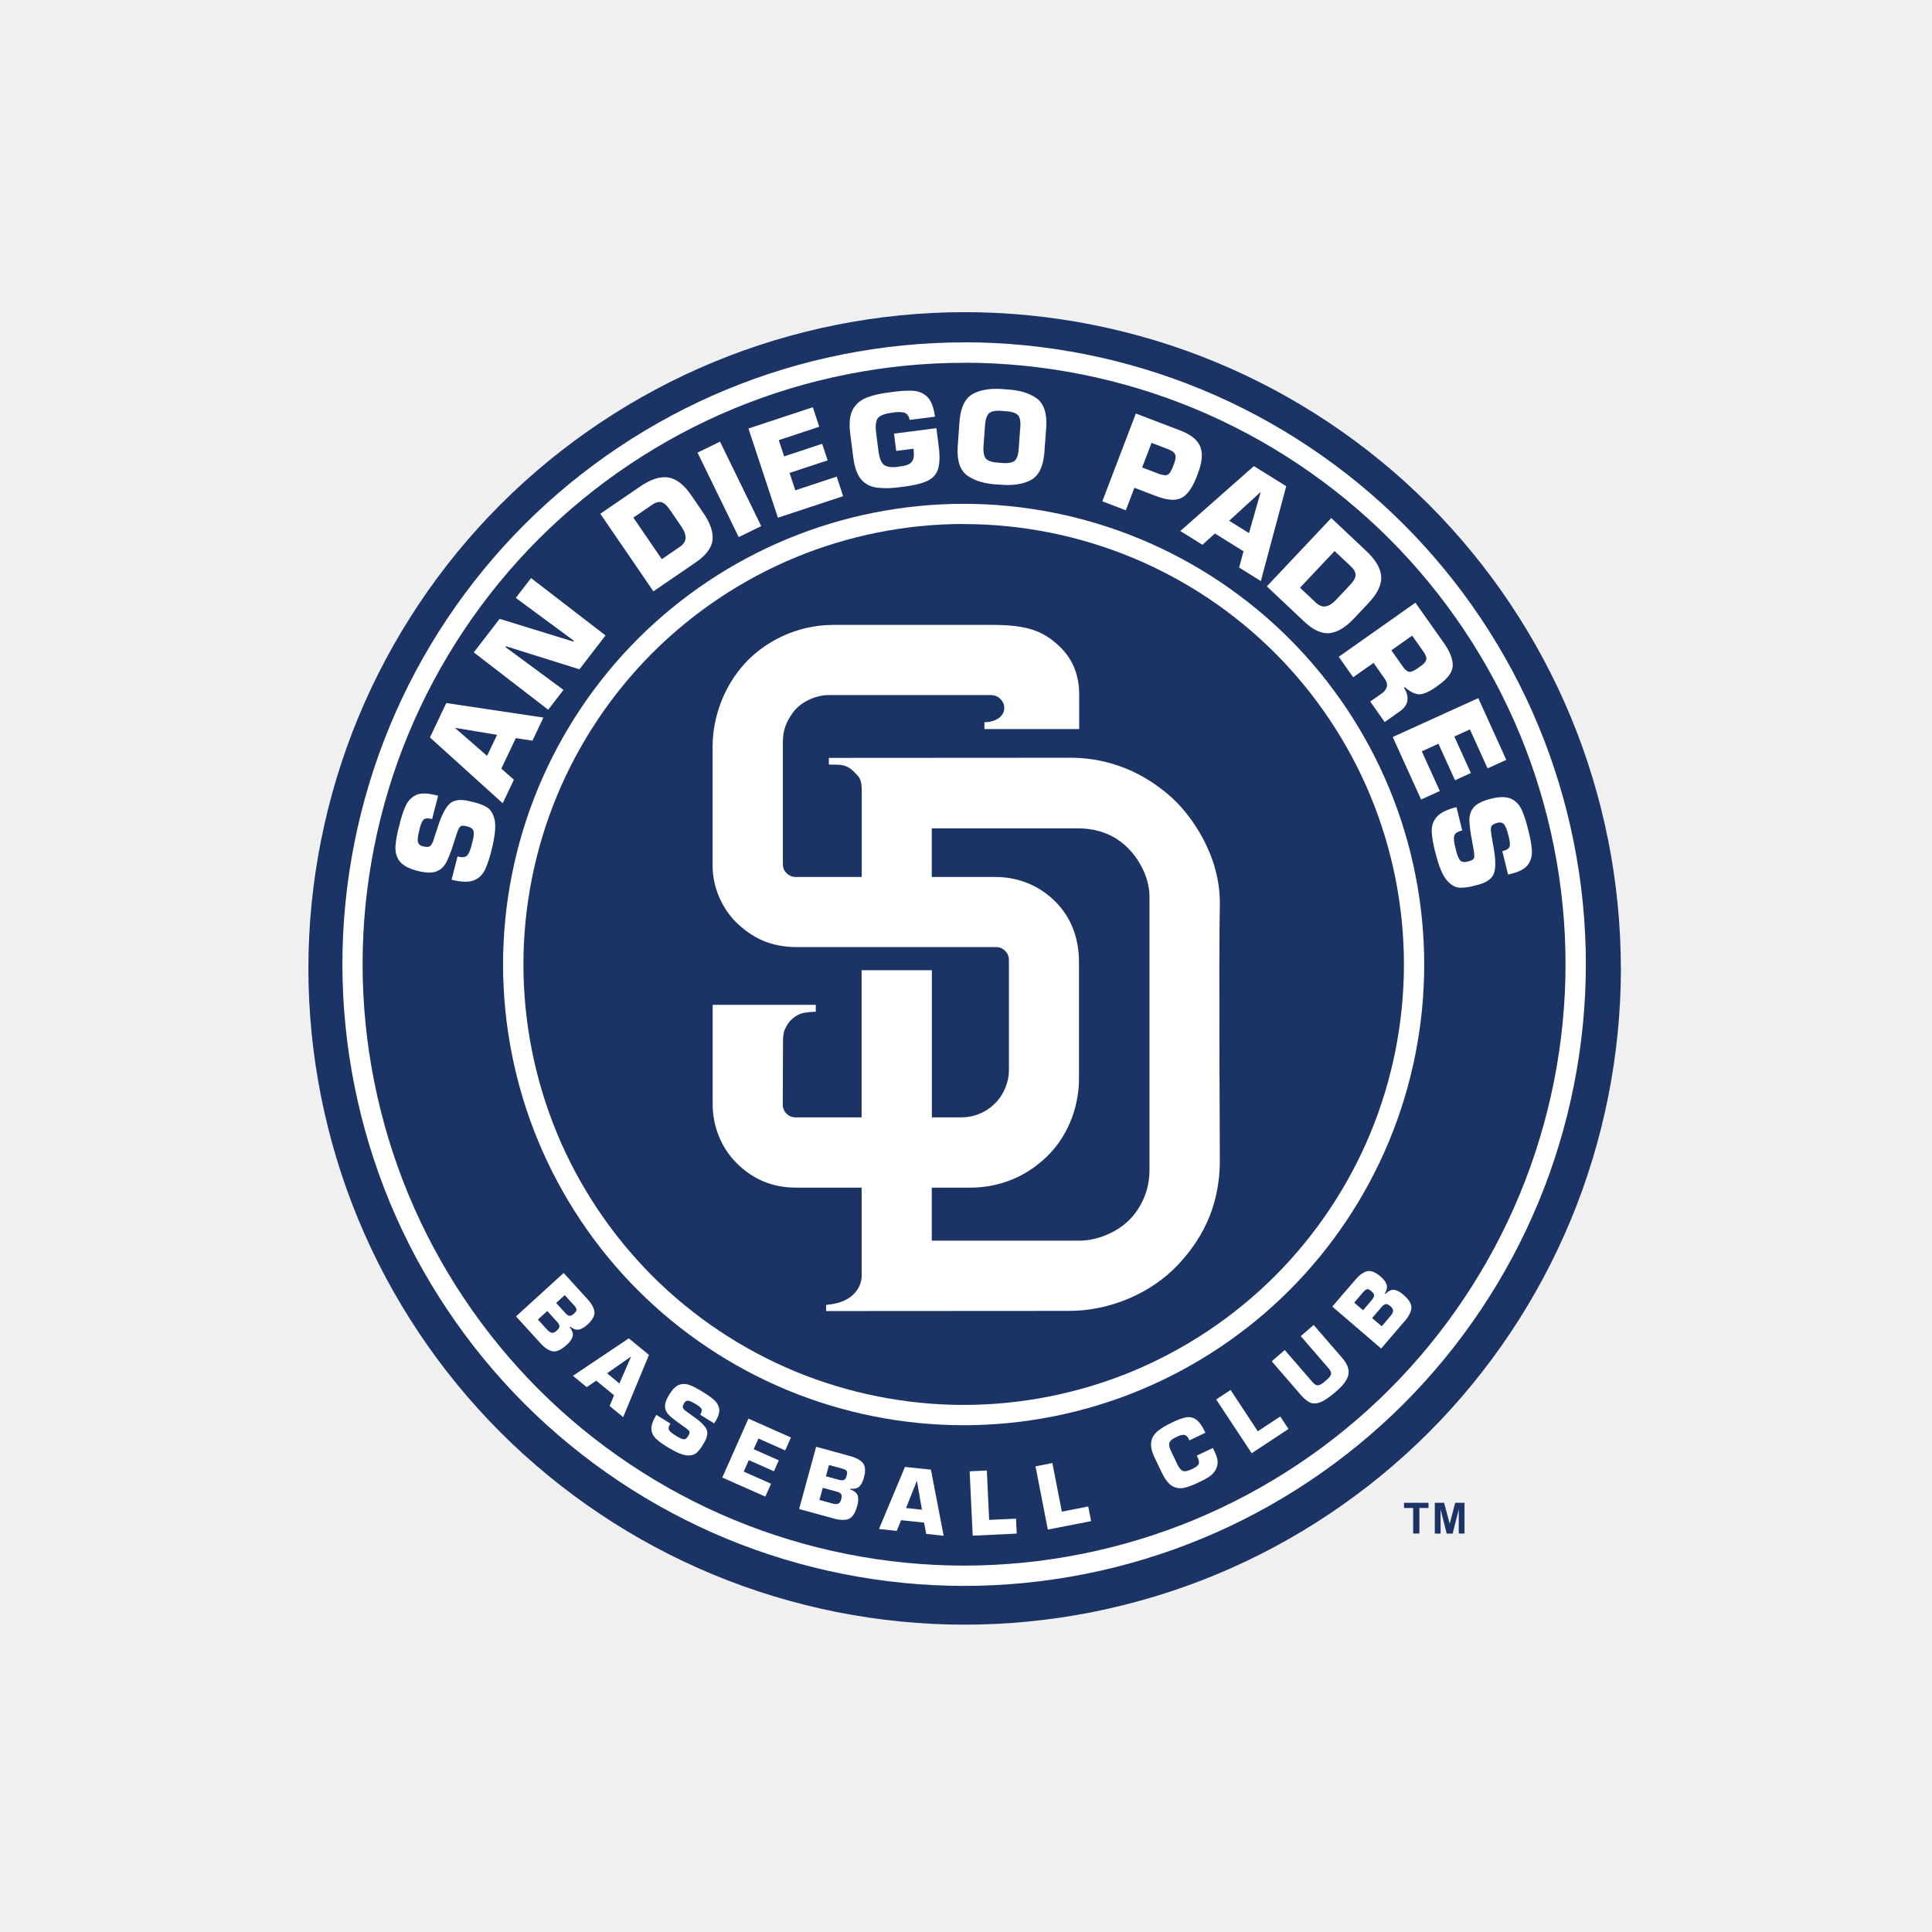
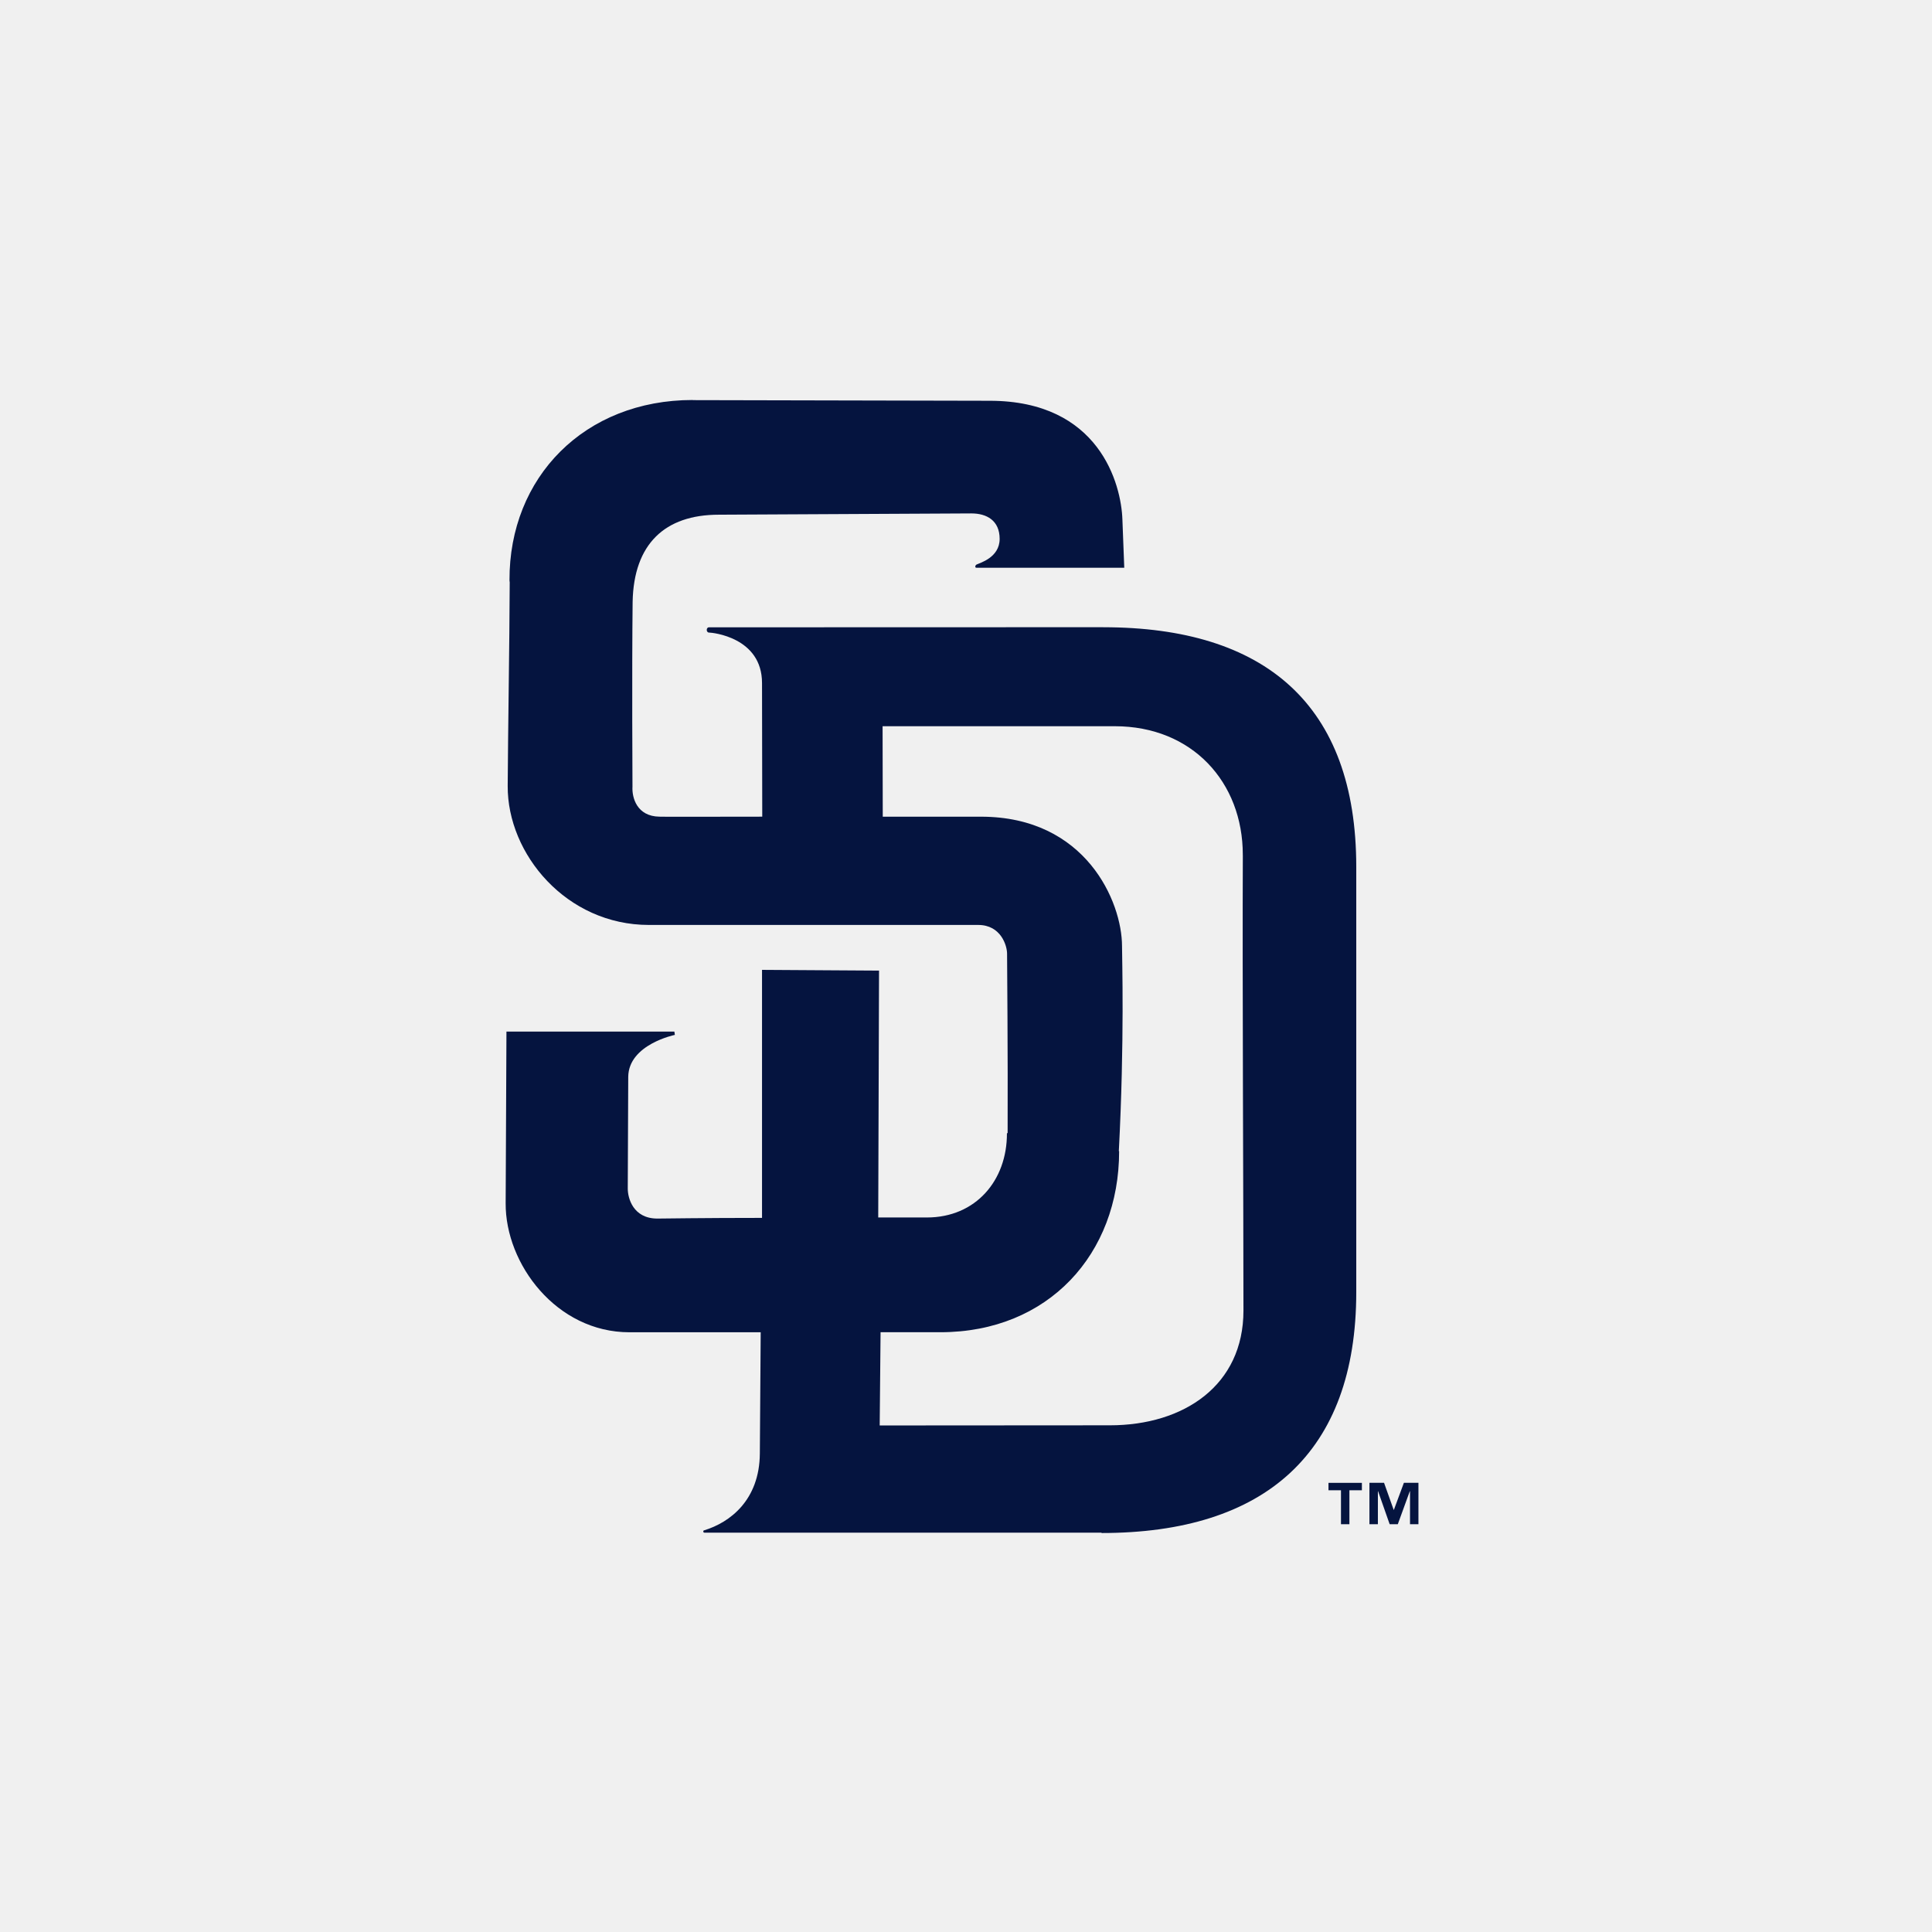
<svg xmlns="http://www.w3.org/2000/svg" width="512" height="512" viewBox="0 0 512 512">
-   <g fill="none" fill-rule="evenodd">
-     <path d="M429.555 256.64c0 22.763-4.525 45.522-13.237 66.554-8.712 21.032-21.6 40.325-37.7 56.42-16.095 16.1-35.388 28.99-56.42 37.7-21.032 8.714-43.79 13.24-66.558 13.24-22.763 0-45.52-4.526-66.55-13.24-21.037-8.71-40.325-21.6-56.424-37.7-16.1-16.095-28.99-35.388-37.7-56.42-8.713-21.032-13.24-43.79-13.24-66.554 0-22.767 4.527-45.523 13.24-66.554 8.71-21.032 21.6-40.325 37.7-56.424 16.1-16.1 35.387-28.99 56.423-37.7 21.03-8.712 43.78-13.238 66.55-13.238s45.52 4.526 66.55 13.238c21.03 8.71 40.32 21.6 56.42 37.7s28.99 35.392 37.7 56.424c8.71 21.03 13.23 43.787 13.23 66.554z" fill="#1C3465" />
-     <path d="M374.507 406.402v-6.772h-2.42v-1.375h6.48v1.375h-2.416v6.772h-1.64z" fill="#1C3465" />
-     <path d="M380.242 406.402v-8.147h2.463l1.478 5.556 1.463-5.55h2.466v8.15h-1.526V400l-1.62 6.416h-1.58L381.772 400v6.414h-1.53z" fill="#1C3465" />
-     <path d="M255.39 133.52c-15.988 0-31.964 3.173-46.73 9.296-14.772 6.12-28.306 15.166-39.607 26.47-11.304 11.305-20.344 24.847-26.458 39.614-6.115 14.767-9.28 30.728-9.277 46.708 0 15.98 3.162 31.94 9.277 46.708 6.114 14.767 15.154 28.31 26.458 39.614 11.3 11.304 24.835 20.356 39.606 26.474 14.76 6.12 30.74 9.293 46.73 9.293 15.99 0 31.95-3.174 46.72-9.293l.08-.04c14.74-6.118 28.24-15.154 39.52-26.438 11.3-11.305 20.34-24.847 26.45-39.614 6.11-14.767 9.28-30.727 9.27-46.708 0-15.98-3.16-31.94-9.276-46.708-6.11-14.767-15.15-28.31-26.453-39.613-11.302-11.305-24.84-20.352-39.603-26.47l-.15-.06c-14.727-6.08-30.64-9.237-46.573-9.237v.004zm0 5.363c15.27 0 30.547 3.04 44.654 8.886 14.11 5.84 27.055 14.49 37.854 25.3 10.794 10.8 19.447 23.75 25.285 37.86 5.846 14.11 8.877 29.39 8.873 44.67 0 15.27-3.027 30.56-8.873 44.67-5.838 14.11-14.494 27.06-25.293 37.87-10.8 10.8-23.743 19.45-37.854 25.3-14.107 5.84-29.384 8.88-44.653 8.88-15.273 0-30.55-3.04-44.657-8.88-14.107-5.85-27.064-14.5-37.862-25.3l-.103-.11c-10.68-10.73-19.27-23.56-25.09-37.54l-.09-.23c-5.84-14.116-8.87-29.397-8.87-44.67 0-15.278 3.03-30.56 8.88-44.67 5.845-14.118 14.5-27.07 25.296-37.87 10.8-10.806 23.756-19.458 37.863-25.3 14.104-5.85 29.38-8.89 44.654-8.89l.01.002z" fill="#FFF" />
-     <path d="M255.493 90.736c-21.57 0-43.123 4.29-63.052 12.542-19.92 8.257-38.19 20.463-53.45 35.72-15.25 15.253-27.46 33.518-35.71 53.45-8.25 19.93-12.54 41.484-12.54 63.057 0 21.574 4.29 43.135 12.54 63.07 8.26 19.928 20.47 38.197 35.72 53.45 15.26 15.253 33.53 27.46 53.45 35.714 19.93 8.25 41.49 12.54 63.06 12.54s43.12-4.29 63.04-12.55c19.88-8.23 38.1-20.4 53.33-35.59l.125-.13c15.253-15.26 27.467-33.52 35.72-53.45 8.257-19.94 12.54-41.5 12.54-63.07 0-21.58-4.284-43.13-12.54-63.06-8.254-19.936-20.47-38.2-35.72-53.45-15.254-15.26-33.523-27.467-53.45-35.72-19.927-8.257-41.473-12.546-63.043-12.546zm0 5.388c20.862 0 41.732 4.158 61.005 12.142 19.273 7.984 36.953 19.8 51.705 34.546 14.747 14.75 26.57 32.443 34.553 51.716 7.98 19.27 12.13 40.12 12.13 60.977 0 20.855-4.15 41.716-12.13 60.986l-.05.12c-7.98 19.23-19.784 36.88-34.503 51.6-14.752 14.75-32.432 26.56-51.705 34.55-19.273 7.99-40.143 12.14-61.005 12.14-20.86 0-41.727-4.15-61-12.13-19.277-7.982-36.965-19.792-51.717-34.543-14.75-14.75-26.573-32.442-34.554-51.715-7.98-19.27-12.133-40.13-12.133-60.987 0-20.826 4.13-41.644 12.09-60.89l.04-.087c7.98-19.27 19.8-36.965 34.55-51.716 14.75-14.747 32.44-26.56 51.71-34.546 19.27-7.985 40.14-12.143 61-12.143z" fill="#FFF" />
-     <path d="M220.797 165.926c-9.62 0-18.08 4.447-23.336 10.273-5.25 5.82-8.3 13.79-8.3 21.71v31.52c0 6.09 2.84 11.71 6.56 15.16 3.72 3.45 8.26 6.08 15.51 6.09h52.82c1.037 0 2.056.52 2.69 1.24.64.72.947 1.58.947 2.36v29.34c0 3.14-1.312 6.24-3.12 8.31-1.806 2.07-5.03 4.5-9.924 4.5h-8.004v-39h-17.99v39h-17.83c-1.14 0-1.987-.45-2.663-1.12-.674-.68-1.03-1.65-1.03-2.58 0-1.2.067-17.12.067-17.12s0-1.85.487-2.86c.405-.837.82-1.7 1.45-2.375.777-.825 1.72-1.536 2.77-1.96 1.24-.5 3.976-.61 3.976-.61v-1.196h-26.7v26.11c0 4.99 1.806 10.84 6.225 15.27 4.42 4.43 9.664 6.43 15.43 6.43h17.83v23.68c0 1.75-.702 3.614-2.29 5.164-1.59 1.554-3.57 2.15-4.464 2.372-.89.223-1.07.26-2.665.47v1.02l64.12-.04c10.52 0 21.42-4.496 28.567-12.097 5.537-5.897 11.02-14.42 11.02-27.37 0-6.98-.285-53.45 0-67.8.256-13.056-7.7-23.8-12.736-28.31-5.03-4.51-13.85-10.383-26.56-10.383-6.653 0-63.686.04-63.686.04v1.138s1.47.05 1.98.04c2.206.04 3.558.854 4.787 2.167 1.23 1.31 1.95 1.73 1.95 5.16v23.054h-17.83c-1.237 0-2.15-.56-2.807-1.306-.657-.744-.89-1.483-.89-2.56V196.6c0-3.49 1.15-5.873 2.94-8.225 1.78-2.35 5.63-4.488 9.54-4.488h42.8c1.12 0 2.07.297 2.87 1.11.8.81 1.14 1.59 1.14 2.488s-.187 2.04-1.638 3.13c-1.645 1.11-3.614 1.08-3.614 1.08v1.206h24.483v-8.88c0-4.932-1.59-9.31-5.484-12.84-3.89-3.523-7.756-5.262-17.13-5.262h-42.23l-.018-.004zm25.823 53.286h39.016c5.826 0 10.49 2.067 13.9 5.72 3.416 3.655 5.397 8.442 5.397 12.557v72.78c0 5.01-2.103 9.97-5.514 13.32-3.42 3.35-8.6 5.51-13.42 5.51h-39.38v-14.67h10.39c6.27 0 13.66-1.86 20.12-8.07 6.46-6.22 8.5-14.49 8.5-20.39v-31.03c0-6.36-2.11-11.77-6.28-15.898s-9.68-6.317-15.45-6.317h-17.28v-13.52z" stroke="#FFF" stroke-width=".625" fill="#FFF" />
-     <path d="M115.017 222.22c-.24.85-.537 1.47-.885 1.858-.348.39-.988.47-1.913.233-.7-.11-1.16-.43-1.39-.97-.24-.53-.14-1.64.29-3.31.27-1.29.61-2.18 1.02-2.69.4-.5 1.19-.59 2.38-.28l1.58-6.17-1-.25c-2.19-.53-3.878-.48-5.067.158-1.185.64-2.08 1.668-2.677 3.083-.6 1.417-1.105 3.017-1.52 4.81-.577 2.1-.92 3.947-1.024 5.54-.104 1.59.265 2.93 1.11 4.023.842 1.085 2.4 1.93 4.663 2.52 2.26.57 3.98.616 5.16.126 1.18-.486 2.08-1.395 2.71-2.73.63-1.333 1.245-2.98 1.846-4.95l.46-1.387c.424-1.45.8-2.36 1.14-2.72.33-.36.994-.388 1.975-.08.988.23 1.537.68 1.648 1.354.112.672-.04 1.75-.458 3.233-.356 1.56-.78 2.59-1.265 3.095-.49.5-1.34.583-2.544.243l-1.584 6.176c2.593.657 4.57.704 5.933.155 1.36-.558 2.37-1.56 3.02-3.02.66-1.46 1.225-3.23 1.707-5.3.865-3.48 1.114-6.054.742-7.73-.374-1.67-1.117-2.814-2.236-3.42-1.12-.605-2.363-1.05-3.735-1.33-2.654-.766-4.59-.63-5.81.4-1.22 1.03-2.354 3.27-3.42 6.72l-.88 2.62z" fill="#FFF" />
-     <path d="M136.678 195.615l4.423.668 2.91-6.118-25.74-3.85-4.33 9.118 19.28 17.435 2.97-6.237-3.34-2.94 3.84-8.07zm-4.95-.88l-2.65 5.58-8.448-7.364.04-.05 11.07 1.84h-.01z" fill="#FFF" />
-     <path d="M133.954 171.492l.162-.213 19.443 6.09 6.91-8.97-19.73-15.2-4.05 5.25 15.39 11.36-.16.21-19.51-6.02-6.85 8.89 19.72 15.2 4.05-5.26-15.39-11.356z" fill="#FFF" />
-     <path d="M173.164 156.706l11.155-7.63c2.82-1.92 4.33-3.948 4.52-6.074.19-2.13-.69-4.58-2.65-7.356l-2.94-4.3c-1.96-2.898-4.03-4.502-6.22-4.82-2.19-.31-4.69.523-7.52 2.503l-10.42 7.12 14.06 20.55zm-5.316-19.534l4.798-3.28c.93-.685 1.77-.96 2.514-.83.75.13 1.562.845 2.447 2.145l2.94 4.3c.764 1.088 1.14 2.084 1.135 2.993 0 .91-.506 1.71-1.502 2.407l-4.794 3.28-7.538-11.015z" fill="#FFF" />
-     <path d="M190.825 117.04l-5.97 2.914 10.914 22.38 5.96-2.91-10.92-22.383z" fill="#FFF" />
-     <path d="M206.362 116.646l10.748-3.554-1.708-5.17-17.056 5.637 7.815 23.64 17.28-5.71-1.71-5.18-10.97 3.63-1.52-4.61 10.09-3.33-1.45-4.39-10.08 3.335-1.42-4.32z" fill="#FFF" />
-     <path d="M247.782 110.432c-.348-2.56-1.055-4.344-2.127-5.344-1.067-.996-2.438-1.514-4.106-1.55-1.67-.04-3.58.104-5.72.432-2.43.272-4.49.747-6.18 1.42-1.69.675-2.92 1.746-3.69 3.224-.77 1.474-.98 3.557-.65 6.245l.82 6.38c.34 2.63 1.03 4.57 2.08 5.8 1.05 1.23 2.47 1.97 4.26 2.2 1.8.23 3.99.17 6.572-.2 2.916-.34 5.14-.867 6.667-1.57 1.526-.704 2.503-1.81 2.93-3.317.426-1.5.45-3.624.07-6.367l-.557-4.313-11.23 1.446.59 4.577 4.548-.582c.25 1.67.104 2.83-.43 3.486-.533.66-1.63 1.07-3.28 1.245-1.692.29-2.977.19-3.854-.295-.875-.483-1.44-1.79-1.71-3.91l-.51-4.013c-.317-1.96-.26-3.396.173-4.305.43-.903 1.787-1.492 4.07-1.76 1.023-.19 1.976-.21 2.854-.07.875.14 1.45.806 1.71 1.99l6.687-.86z" fill="#FFF" />
-     <path d="M264.592 128.405c3.412.348 6.21 0 8.392-1.08 2.178-1.066 3.435-3.462 3.767-7.18l.52-7.02c.22-3.732-.68-6.286-2.68-7.66-2-1.377-4.71-2.14-8.14-2.294-3.41-.34-6.2 0-8.38 1.08-2.18 1.07-3.44 3.47-3.77 7.19l-.51 7.02c-.213 3.73.68 6.29 2.68 7.66 2.005 1.38 4.716 2.14 8.143 2.3zm.427-5.763c-1.7-.06-2.89-.364-3.55-.91-.66-.54-.94-1.71-.83-3.505l.41-5.597c.15-1.775.6-2.882 1.33-3.32.73-.435 1.95-.562 3.63-.376 1.71.063 2.9.368 3.58.91.68.54.94 1.7.79 3.474l-.41 5.593c-.118 1.8-.55 2.92-1.3 3.36-.756.44-1.977.57-3.67.38z" fill="#FFF" />
-     <path d="M298.352 135.223l2.277-5.957 5.49 2.1c3.14 1.248 5.52 1.418 7.13.51 1.61-.914 2.99-3 4.15-6.258 1.18-3.004 1.41-5.415.69-7.233-.72-1.818-2.51-3.26-5.38-4.328l-11.7-4.467-8.88 23.262 6.2 2.37zm4.336-11.352l2.486-6.51 4.25 1.63c1.185.43 1.865.95 2.047 1.55.19.6.04 1.49-.45 2.65-.51 1.47-1.03 2.33-1.54 2.6-.5.27-1.35.18-2.54-.28l-4.25-1.62z" fill="#FFF" />
-     <path d="M329.546 146.085l-1.162 4.316 5.75 3.59 6.728-25.14-8.57-5.33-19.497 17.2 5.86 3.65 3.31-2.99 7.58 4.72zm1.435-4.818l-5.24-3.265 8.27-7.566.06.04-3.08 10.795z" fill="#FFF" />
-     <path d="M335.72 155.385l9.83 9.27c2.482 2.347 4.783 3.39 6.905 3.126 2.12-.26 4.328-1.65 6.617-4.15l3.577-3.79c2.4-2.53 3.53-4.89 3.38-7.1-.16-2.19-1.51-4.46-4.05-6.81l-9.18-8.65-17.08 18.12zm17.95-9.36l4.228 3.985c.866.767 1.316 1.526 1.348 2.284.04.755-.49 1.704-1.573 2.842l-3.577 3.795c-.898.98-1.795 1.56-2.684 1.75-.89.19-1.78-.13-2.672-.95l-4.225-3.98 9.154-9.71z" fill="#FFF" />
-     <path d="M368.724 172.338l5.506-3.885 2.97 4.2c.63.867.892 1.583.78 2.144-.113.557-.623 1.146-1.528 1.76-1.103.852-1.98 1.347-2.63 1.477-.647.126-1.358-.368-2.133-1.494l-2.97-4.202zm-13.948 1.716l3.83 5.427 5.4-3.81 2.963 4.21c.56.82.73 1.57.52 2.24-.21.68-.71 1.28-1.51 1.79l-2.85 2.01 3.83 5.43 4.09-2.89c1.144-.824 1.784-1.776 1.93-2.855.145-1.08-.16-2.193-.91-3.347l.217-.157c1.745 1.533 3.27 2.14 4.575 1.82 1.31-.32 2.78-1.12 4.41-2.394 2.47-1.74 3.712-3.48 3.724-5.23 0-1.745-.826-3.78-2.506-6.11l-7.39-10.47-20.345 14.36z" fill="#FFF" />
-     <path d="M389.547 193.315l4.68 10.308 4.956-2.253-7.427-16.356-22.672 10.3 7.526 16.566 4.956-2.253-4.778-10.518 4.415-2.01 4.39 9.67 4.203-1.91-4.392-9.68 4.143-1.88z" fill="#FFF" />
-     <path d="M395.258 221.256c-.185-.866-.217-1.55-.094-2.06.122-.505.648-.877 1.573-1.106.664-.23 1.225-.162 1.683.2.46.36.894 1.38 1.31 3.065.362 1.265.49 2.213.37 2.85-.122.632-.778 1.087-1.968 1.37l1.522 6.19 1-.244c2.178-.56 3.64-1.4 4.383-2.52.747-1.12 1.048-2.45.905-3.98-.138-1.53-.45-3.18-.925-4.96-.486-2.12-1.055-3.91-1.715-5.37-.66-1.45-1.62-2.46-2.878-3.02-1.26-.56-3.027-.57-5.304 0-2.26.57-3.798 1.34-4.61 2.33-.805.99-1.173 2.22-1.098 3.69.08 1.47.313 3.22.712 5.23l.253 1.45c.308 1.48.403 2.458.277 2.937-.127.476-.696.81-1.704 1.01-.976.26-1.672.12-2.09-.42-.416-.54-.79-1.56-1.124-3.067-.422-1.538-.54-2.65-.347-3.325.18-.675.89-1.145 2.11-1.42l-1.52-6.19c-2.6.655-4.36 1.544-5.3 2.67-.94 1.13-1.36 2.495-1.24 4.09.11 1.598.44 3.42 1 5.476.87 3.478 1.87 5.86 2.99 7.16 1.12 1.3 2.31 1.955 3.59 1.96 1.27 0 2.57-.183 3.92-.59 2.7-.58 4.34-1.613 4.93-3.1.58-1.48.53-3.99-.16-7.54l-.47-2.72v-.02z" fill="#FFF" />
-     <path d="M136.737 348.847l6.107 6.7c1.174 1.383 2.308 2.22 3.39 2.517 1.084.297 2.376-.237 3.882-1.604.827-.704 1.36-1.43 1.605-2.182.25-.747 0-1.61-.77-2.58l.14-.124c.88.684 1.69.933 2.43.747.75-.19 1.51-.66 2.29-1.41 1.33-1.23 1.9-2.39 1.69-3.47-.2-1.08-.9-2.23-2.09-3.46l-6.04-6.63-12.62 11.5zm12.93-5.62l2.576 2.825c.403.467.58.842.538 1.127-.04.28-.26.58-.64.91-.48.46-.89.66-1.25.61-.35-.06-.78-.38-1.29-.97l-2.21-2.43 2.29-2.09zm-4.63 4.217l2.38 2.608c.506.526.786.973.842 1.336.05.368-.18.78-.69 1.234-.5.462-.96.652-1.36.57-.41-.084-.85-.4-1.34-.954l-2.32-2.54 2.47-2.254z" fill="#FFF" />
-     <path d="M162.737 369.772l-1.182 2.83 3.59 2.953 6.837-16.487-5.344-4.395-14.806 9.93 3.66 3.01 2.518-1.734 4.727 3.89zm1.407-3.146l-3.27-2.692 6.302-4.395.04.03-3.068 7.06-.004-.01z" fill="#FFF" />
-     <path d="M182.073 374.167c-.505-.336-.85-.656-1.035-.964-.182-.308-.103-.743.24-1.297.218-.43.527-.668.922-.71.4-.04 1.103.252 2.11.876.787.447 1.3.85 1.546 1.218.245.367.146.91-.304 1.616l3.71 2.31.373-.602c.802-1.32 1.114-2.435.94-3.34-.173-.91-.66-1.708-1.462-2.387-.802-.684-1.747-1.344-2.834-1.99-1.26-.81-2.4-1.41-3.42-1.805s-1.98-.43-2.86-.103c-.89.32-1.76 1.17-2.61 2.53-.84 1.36-1.22 2.47-1.15 3.35.08.87.48 1.65 1.23 2.33.74.68 1.69 1.42 2.85 2.23l.813.58c.862.57 1.38 1.01 1.542 1.3.17.29.05.73-.355 1.31-.35.59-.76.86-1.225.79-.466-.065-1.14-.39-2.02-.966-.95-.555-1.537-1.04-1.766-1.464-.234-.42-.11-.995.36-1.71l-3.717-2.31c-.956 1.56-1.4 2.846-1.316 3.85.08 1 .53 1.87 1.35 2.597.82.73 1.853 1.462 3.11 2.21 2.096 1.28 3.73 1.97 4.9 2.07 1.176.1 2.073-.154 2.7-.763.63-.605 1.18-1.33 1.64-2.166 1.05-1.58 1.36-2.877.935-3.88-.427-1.01-1.66-2.22-3.7-3.625l-1.53-1.11z" fill="#FFF" />
-     <path d="M200.987 381.223l7.1 3.146 1.513-3.42-11.258-5-6.93 15.61 11.41 5.06 1.513-3.42-7.242-3.21 1.348-3.04 6.66 2.95 1.29-2.895-6.66-2.95 1.27-2.85z" fill="#FFF" />
-     <path d="M211.758 399.903l8.743 2.39c1.74.54 3.14.644 4.21.314 1.08-.332 1.89-1.475 2.43-3.43.32-1.04.39-1.942.19-2.705-.19-.763-.87-1.352-2.03-1.767l.05-.178c1.11.11 1.93-.114 2.46-.668.526-.56.918-1.37 1.174-2.43.467-1.76.33-3.03-.426-3.84-.753-.8-1.96-1.41-3.623-1.81l-8.653-2.368-4.5 16.47zm7.913-11.668l3.69 1.008c.59.18.95.4 1.06.664.12.264.1.64-.05 1.118-.16.648-.4 1.044-.73 1.182-.32.142-.86.103-1.61-.122l-3.16-.862.82-2.988zm-1.65 6.04l3.41.932c.71.17 1.19.395 1.43.676.25.28.27.75.08 1.41-.17.657-.45 1.06-.84 1.207-.38.146-.93.118-1.63-.09l-3.313-.906.883-3.23z" fill="#FFF" />
-     <path d="M244.88 403.487l.578 3.014 4.62.49-3.375-17.52-6.882-.72-6.88 16.45 4.71.5 1.15-2.832 6.09.64zm-.557-3.402l-4.21-.443 2.835-7.142h.047l1.332 7.58-.004.005z" fill="#FFF" />
-     <path d="M261.517 389.7l-4.55.215.81 17.057 11.665-.553-.185-3.96-7.12.33-.62-13.1z" fill="#FFF" />
-     <path d="M278.89 387.72l-4.47.874 3.267 16.76 11.467-2.236-.76-3.887-6.995 1.37-2.51-12.87z" fill="#FFF" />
-     <path d="M317.166 385.776l.218.45c.42.87.474 1.52.162 1.94-.31.428-.897.828-1.763 1.203-1.178.57-2.032.68-2.557.32-.526-.36-1.036-1.12-1.534-2.29l-1.15-2.4c-.562-1.07-.787-1.89-.688-2.48.1-.59.72-1.148 1.854-1.67.695-.368 1.308-.56 1.83-.6.526-.04.988.25 1.383.88l.29.59 4.23-2.03-.29-.59c-.75-1.508-1.53-2.51-2.33-3.018-.8-.507-1.71-.645-2.74-.416-1.02.226-2.23.69-3.62 1.39-1.52.7-2.76 1.445-3.7 2.24-.95.794-1.51 1.75-1.68 2.865-.17 1.12.14 2.52.937 4.2l1.91 3.98c.893 1.837 1.85 3.023 2.87 3.557 1.02.532 2.118.643 3.303.33 1.186-.313 2.475-.823 3.866-1.53.91-.407 1.75-.866 2.523-1.376.775-.51 1.38-1.21 1.82-2.095.386-.91.48-1.77.276-2.584-.2-.815-.52-1.637-.95-2.467l-.215-.45-4.23 2.02z" fill="#FFF" />
-     <path d="M326.103 368.365l-3.802 2.51 9.41 14.25 9.75-6.436-2.18-3.31-5.95 3.92-7.22-10.95z" fill="#FFF" />
-     <path d="M344.712 354.088l7.257 8.383c.64.73.89 1.31.76 1.76-.13.45-.57.98-1.31 1.58-.7.66-1.32 1.08-1.85 1.26-.53.18-1.1-.07-1.71-.77l-7.39-8.53-3.45 2.98 7.442 8.608c.866 1.053 1.704 1.8 2.514 2.234.81.436 1.76.45 2.846.045 1.087-.403 2.478-1.344 4.17-2.814 1.91-1.597 3.02-3.09 3.336-4.48.316-1.39-.265-2.924-1.74-4.604l-7.45-8.608-3.443 2.98z" fill="#FFF" />
-     <path d="M366.033 357.36l5.9-6.877c1.23-1.336 1.926-2.56 2.084-3.672.162-1.11-.526-2.33-2.063-3.65-.803-.73-1.59-1.17-2.364-1.32-.77-.15-1.597.21-2.466 1.08l-.14-.12c.57-.95.72-1.79.444-2.5-.277-.71-.838-1.41-1.684-2.1-1.387-1.17-2.6-1.59-3.648-1.25-1.048.34-2.107 1.178-3.182 2.507l-5.842 6.804 12.96 11.12zm-7.163-12.142l2.49-2.9c.416-.46.767-.685 1.056-.673.285 0 .613.186.984.534.518.41.77.8.755 1.16 0 .36-.277.82-.798 1.4l-2.135 2.49-2.352-2.02zm4.755 4.08l2.297-2.68c.458-.566.866-.902 1.225-1 .356-.1.79.08 1.305.533.52.44.763.87.73 1.28-.04.41-.292.89-.782 1.44l-2.237 2.61-2.54-2.18h.002z" fill="#FFF" />
-   </g>
+   <path d="M329.363 226.705c-.145 31.32.166 93.157.166 120.612 0 19.81-15.78 30.405-35.41 30.405-22.07 0-60.99.04-60.99.04l.23-24.708h15.858c28.625 0 47.364-20.755 47.364-47.973l-.08-.02c1.533-29.43.847-51.123.847-54.32 0-11.72-9.565-34.31-37.38-34.31H233.94l-.046-23.975h61.522c20.59 0 33.94 14.898 33.94 34.053v.202zm-36.992-60.49l-104.48.03c-.814 0-.77 1.39 0 1.39.81 0 14.053 1.214 14.053 13.385l.06 35.405c-15.69 0-25.405.067-27.247 0-5.98-.078-7.316-5.05-7.143-7.95 0-.326-.175-30.285.04-49.024.31-15.254 8.5-23.05 22.834-23.05l66.958-.34c4.003 0 7.47 1.85 7.47 6.75 0 4.94-5.214 6.36-6.122 6.8-.395.23-.48.846-.038.846h39.185l-.493-12.79c-.318-9.377-6.107-31.46-35.19-31.46l-78.733-.17.046-.032c-28.622 0-48.673 20.423-48.55 47.807l.058.535c-.057 16.315-.453 39.244-.534 53.933-.1 18.088 15.587 36.842 37.427 36.842h87.277c6.018 0 7.635 5.5 7.635 7.61 0 .75.235 27.89.147 47.503l-.185.13c.04 12.46-8.265 22.28-21.21 22.28h-12.897l.215-65.425-31.01-.195v65.728c-15.63 0-26.42.18-27.73.18-6.46 0-7.85-5.45-7.85-7.934 0-1.385.086-22.016.125-29.622.09-8.61 12.356-11.12 12.356-11.12l-.13-.873h-44.5s-.127 30.58-.21 45.485c-.097 16.105 13.475 34.197 32.797 34.197h34.79l-.226 32.127c-.088 12.357-7.917 18.274-14.74 20.353-.314 0-.356.62.04.62H291.92v.1c43.234 0 67.503-21.17 67.503-63.837v-112.7c0-43.07-24.27-63.504-67.05-63.504zm65.238 237.718v-9.002h3.306v-1.964h-8.853v1.97h3.31v9h2.24zm18.292 0v-10.97h-3.855l-2.656 7.166h-.048l-2.555-7.17h-3.872v10.97h2.24v-8.727h.055l3.064 8.726h2.16l3.173-8.726h.06v8.726h2.235z" fill="#05143F" fill-rule="evenodd" />
</svg>
